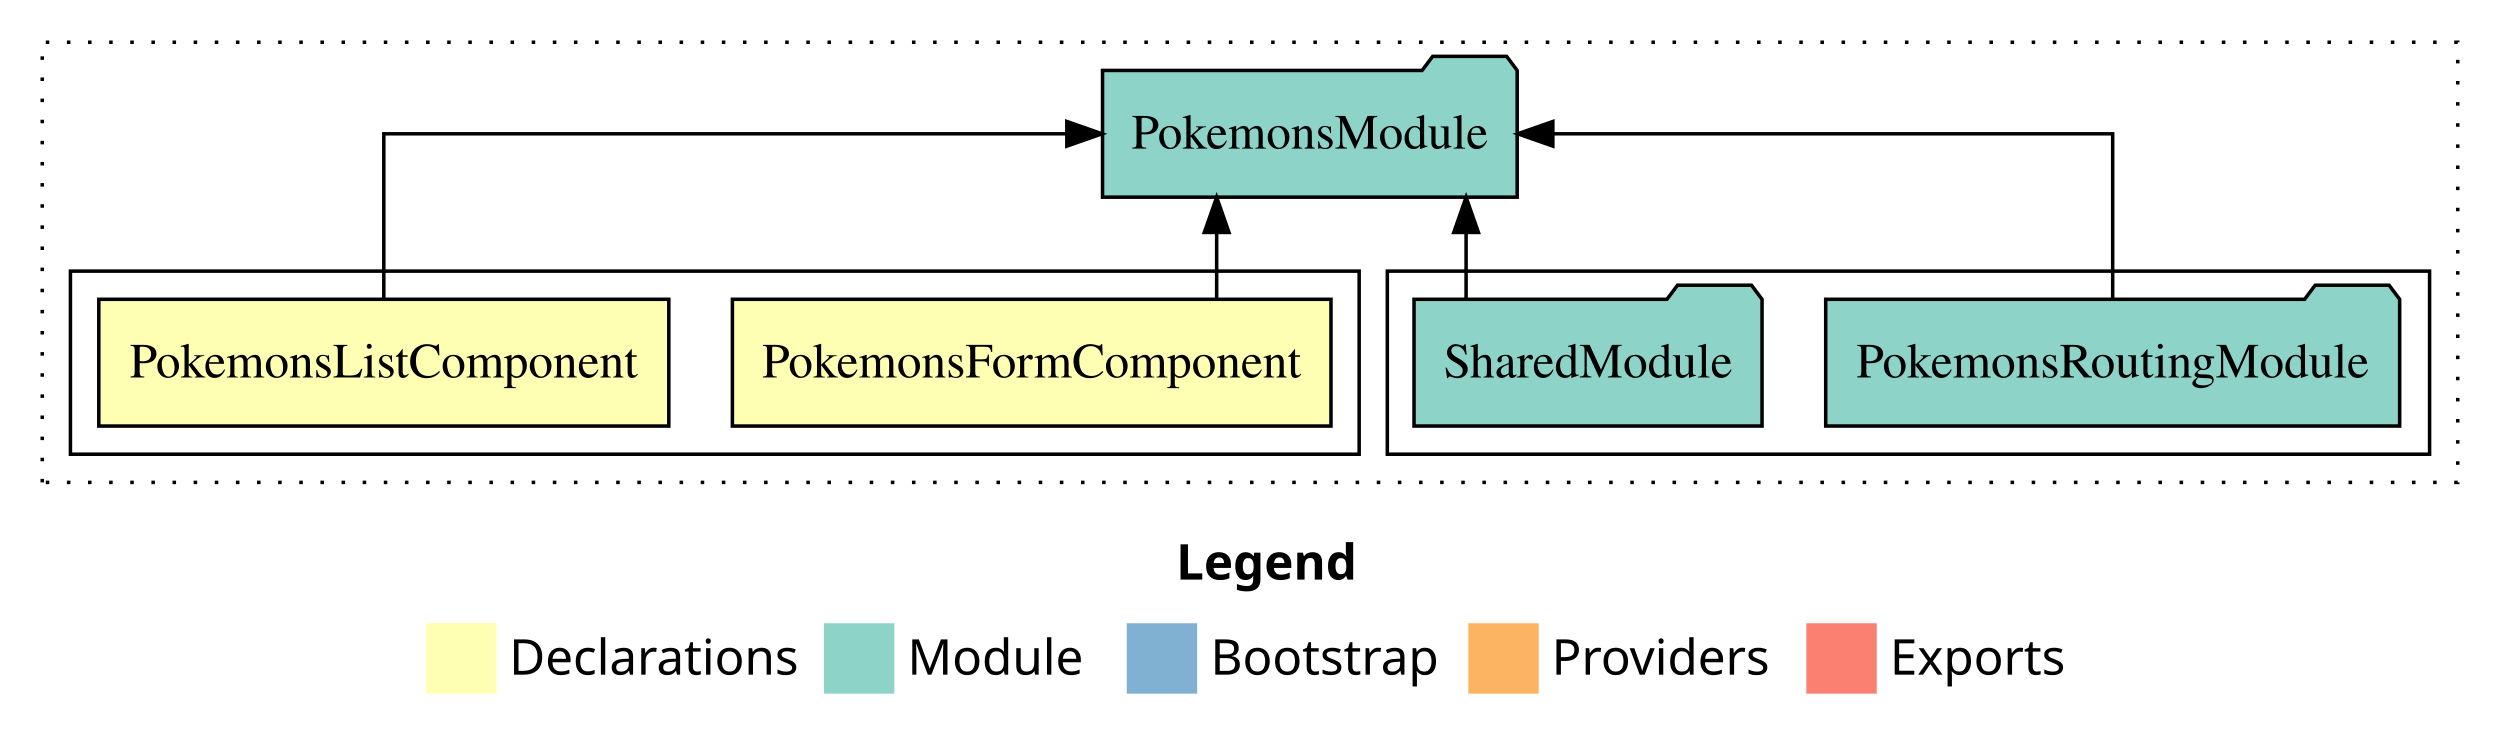
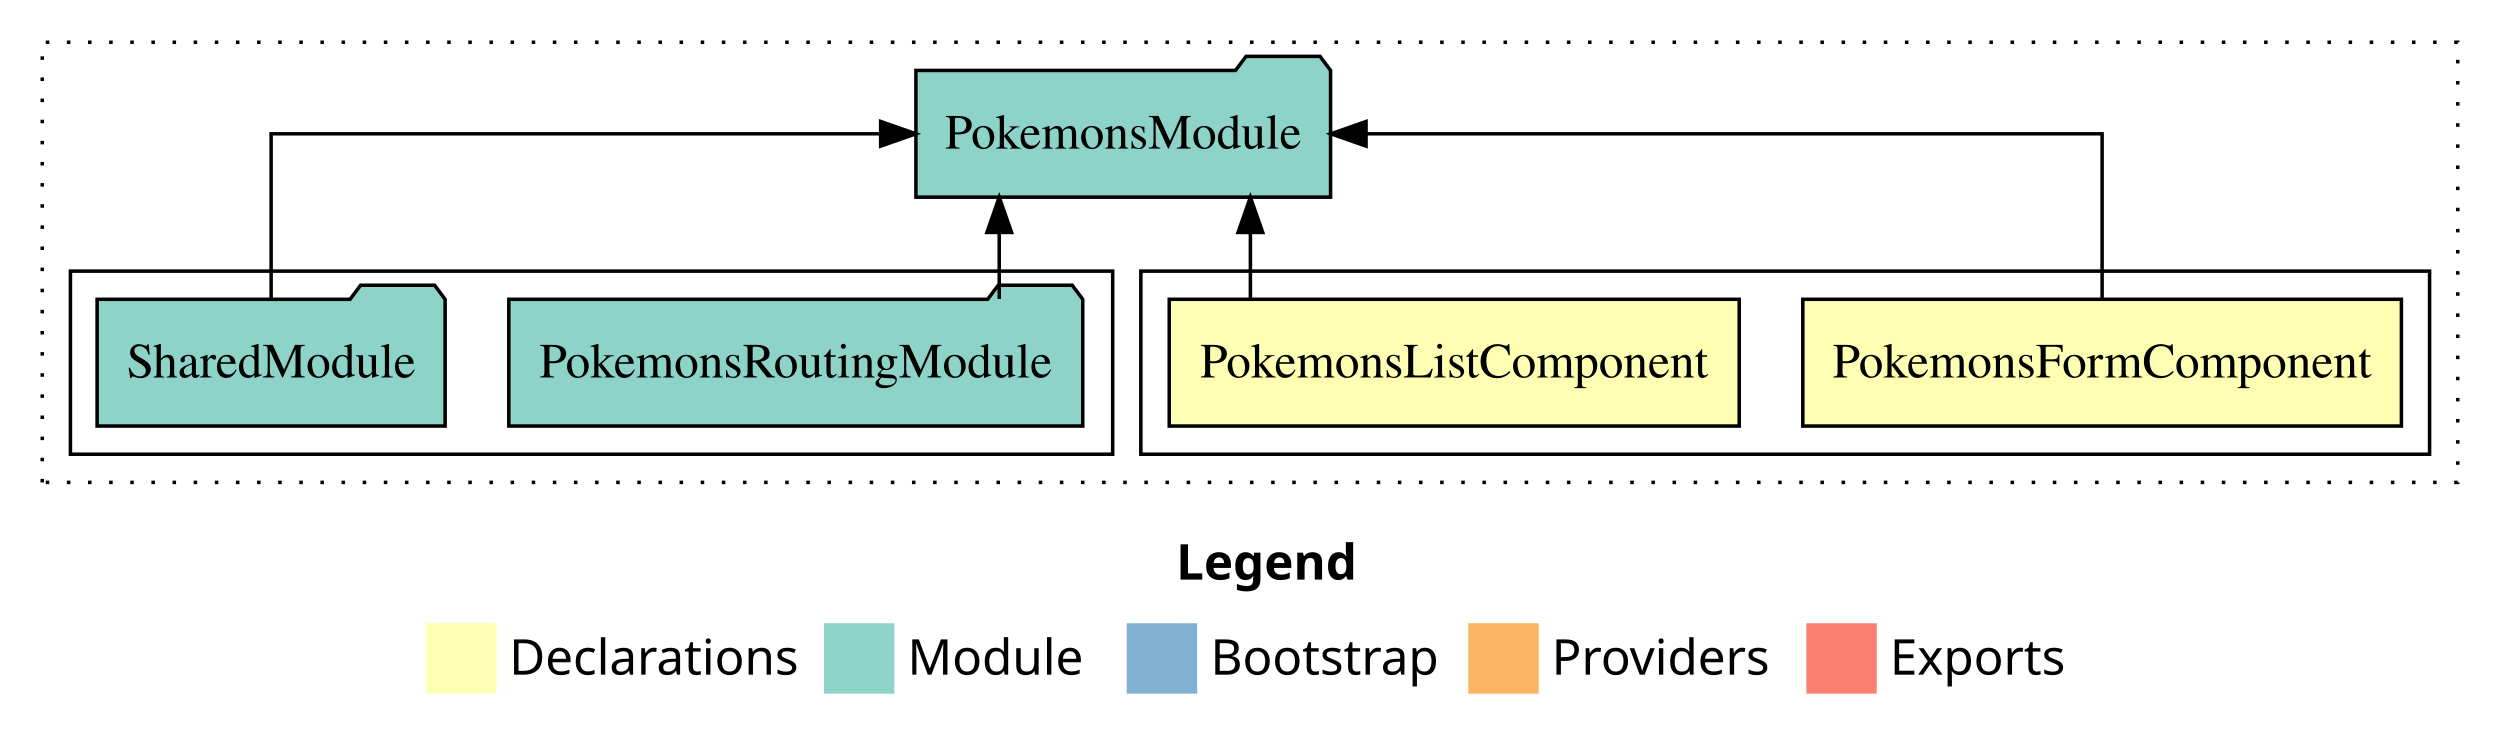
<svg xmlns="http://www.w3.org/2000/svg" width="710pt" height="211pt" viewBox="0.00 0.00 710.00 211.00">
  <g id="graph0" class="graph" transform="scale(1 1) rotate(0) translate(4 207)">
    <polygon fill="white" stroke="transparent" points="-4,4 -4,-207 706,-207 706,4 -4,4" />
    <text text-anchor="start" x="330.01" y="-42.4" font-family="sans-serif" font-weight="bold" font-size="14.00">Legend</text>
    <polygon fill="#ffffb3" stroke="transparent" points="117,-10 117,-30 137,-30 137,-10 117,-10" />
    <text text-anchor="start" x="140.63" y="-15.4" font-family="sans-serif" font-size="14.00">  Declarations</text>
    <polygon fill="#8dd3c7" stroke="transparent" points="230,-10 230,-30 250,-30 250,-10 230,-10" />
    <text text-anchor="start" x="253.73" y="-15.4" font-family="sans-serif" font-size="14.00">  Module</text>
    <polygon fill="#80b1d3" stroke="transparent" points="316,-10 316,-30 336,-30 336,-10 316,-10" />
    <text text-anchor="start" x="339.78" y="-15.4" font-family="sans-serif" font-size="14.00">  Bootstrap</text>
    <polygon fill="#fdb462" stroke="transparent" points="413,-10 413,-30 433,-30 433,-10 413,-10" />
    <text text-anchor="start" x="436.67" y="-15.4" font-family="sans-serif" font-size="14.00">  Providers</text>
    <polygon fill="#fb8072" stroke="transparent" points="509,-10 509,-30 529,-30 529,-10 509,-10" />
    <text text-anchor="start" x="532.73" y="-15.4" font-family="sans-serif" font-size="14.00">  Exports</text>
    <g id="clust1" class="cluster">
      <polygon fill="none" stroke="black" stroke-dasharray="1,5" points="8,-70 8,-195 694,-195 694,-70 8,-70" />
    </g>
+     <g id="clust2" class="cluster">
+       <polygon fill="none" stroke="black" points="320,-78 320,-130 686,-130 686,-78 320,-78" />
+     </g>
    <g id="clust5" class="cluster">
-       <polygon fill="none" stroke="black" points="390,-78 390,-130 686,-130 686,-78 390,-78" />
-     </g>
-     <g id="clust2" class="cluster">
-       <polygon fill="none" stroke="black" points="16,-78 16,-130 382,-130 382,-78 16,-78" />
+       <polygon fill="none" stroke="black" points="16,-78 16,-130 312,-130 312,-78 16,-78" />
    </g>
    <g id="node1" class="node">
-       <polygon fill="#ffffb3" stroke="black" points="374,-122 204,-122 204,-86 374,-86 374,-122" />
-       <text text-anchor="middle" x="289" y="-99.8" font-family="Times,serif" font-size="14.00">PokemonsFormComponent</text>
+       <polygon fill="#ffffb3" stroke="black" points="678,-122 508,-122 508,-86 678,-86 678,-122" />
+       <text text-anchor="middle" x="593" y="-99.8" font-family="Times,serif" font-size="14.00">PokemonsFormComponent</text>
    </g>
    <g id="node3" class="node">
-       <polygon fill="#8dd3c7" stroke="black" points="426.88,-187 423.88,-191 402.88,-191 399.88,-187 309.12,-187 309.12,-151 426.88,-151 426.88,-187" />
-       <text text-anchor="middle" x="368" y="-164.8" font-family="Times,serif" font-size="14.00">PokemonsModule</text>
+       <polygon fill="#8dd3c7" stroke="black" points="373.88,-187 370.88,-191 349.88,-191 346.88,-187 256.12,-187 256.12,-151 373.88,-151 373.88,-187" />
+       <text text-anchor="middle" x="315" y="-164.8" font-family="Times,serif" font-size="14.00">PokemonsModule</text>
    </g>
    <g id="edge1" class="edge">
-       <path fill="none" stroke="black" d="M341.53,-122.11C341.53,-122.11 341.53,-140.99 341.53,-140.99" />
-       <polygon fill="black" stroke="black" points="338.03,-140.99 341.53,-150.99 345.03,-140.99 338.03,-140.99" />
+       <path fill="none" stroke="black" d="M593,-122.11C593,-141.34 593,-169 593,-169 593,-169 383.96,-169 383.96,-169" />
+       <polygon fill="black" stroke="black" points="383.96,-165.5 373.96,-169 383.96,-172.5 383.96,-165.5" />
    </g>
    <g id="node2" class="node">
-       <polygon fill="#ffffb3" stroke="black" points="185.94,-122 24.06,-122 24.06,-86 185.94,-86 185.94,-122" />
-       <text text-anchor="middle" x="105" y="-99.8" font-family="Times,serif" font-size="14.00">PokemonsListComponent</text>
+       <polygon fill="#ffffb3" stroke="black" points="489.94,-122 328.06,-122 328.06,-86 489.94,-86 489.94,-122" />
+       <text text-anchor="middle" x="409" y="-99.8" font-family="Times,serif" font-size="14.00">PokemonsListComponent</text>
    </g>
    <g id="edge2" class="edge">
-       <path fill="none" stroke="black" d="M105,-122.11C105,-141.34 105,-169 105,-169 105,-169 298.98,-169 298.98,-169" />
-       <polygon fill="black" stroke="black" points="298.98,-172.5 308.98,-169 298.98,-165.5 298.98,-172.5" />
+       <path fill="none" stroke="black" d="M351.11,-122.11C351.11,-122.11 351.11,-140.99 351.11,-140.99" />
+       <polygon fill="black" stroke="black" points="347.61,-140.99 351.11,-150.99 354.61,-140.99 347.61,-140.99" />
    </g>
    <g id="node4" class="node">
-       <polygon fill="#8dd3c7" stroke="black" points="677.5,-122 674.5,-126 653.5,-126 650.5,-122 514.5,-122 514.5,-86 677.5,-86 677.5,-122" />
-       <text text-anchor="middle" x="596" y="-99.8" font-family="Times,serif" font-size="14.00">PokemonsRoutingModule</text>
+       <polygon fill="#8dd3c7" stroke="black" points="303.5,-122 300.5,-126 279.5,-126 276.5,-122 140.5,-122 140.5,-86 303.5,-86 303.5,-122" />
+       <text text-anchor="middle" x="222" y="-99.8" font-family="Times,serif" font-size="14.00">PokemonsRoutingModule</text>
    </g>
    <g id="edge3" class="edge">
-       <path fill="none" stroke="black" d="M596,-122.11C596,-141.34 596,-169 596,-169 596,-169 437.01,-169 437.01,-169" />
-       <polygon fill="black" stroke="black" points="437.01,-165.5 427.01,-169 437.01,-172.5 437.01,-165.5" />
+       <path fill="none" stroke="black" d="M279.78,-122.11C279.78,-122.11 279.78,-140.99 279.78,-140.99" />
+       <polygon fill="black" stroke="black" points="276.28,-140.99 279.78,-150.99 283.28,-140.99 276.28,-140.99" />
    </g>
    <g id="node5" class="node">
-       <polygon fill="#8dd3c7" stroke="black" points="496.42,-122 493.42,-126 472.42,-126 469.42,-122 397.58,-122 397.58,-86 496.42,-86 496.42,-122" />
-       <text text-anchor="middle" x="447" y="-99.8" font-family="Times,serif" font-size="14.00">SharedModule</text>
+       <polygon fill="#8dd3c7" stroke="black" points="122.42,-122 119.42,-126 98.42,-126 95.42,-122 23.58,-122 23.58,-86 122.42,-86 122.42,-122" />
+       <text text-anchor="middle" x="73" y="-99.8" font-family="Times,serif" font-size="14.00">SharedModule</text>
    </g>
    <g id="edge4" class="edge">
-       <path fill="none" stroke="black" d="M412.37,-122.11C412.37,-122.11 412.37,-140.99 412.37,-140.99" />
-       <polygon fill="black" stroke="black" points="408.87,-140.99 412.37,-150.99 415.87,-140.99 408.87,-140.99" />
+       <path fill="none" stroke="black" d="M73,-122.11C73,-141.34 73,-169 73,-169 73,-169 246.11,-169 246.11,-169" />
+       <polygon fill="black" stroke="black" points="246.11,-172.5 256.11,-169 246.11,-165.5 246.11,-172.5" />
    </g>
  </g>
</svg>
